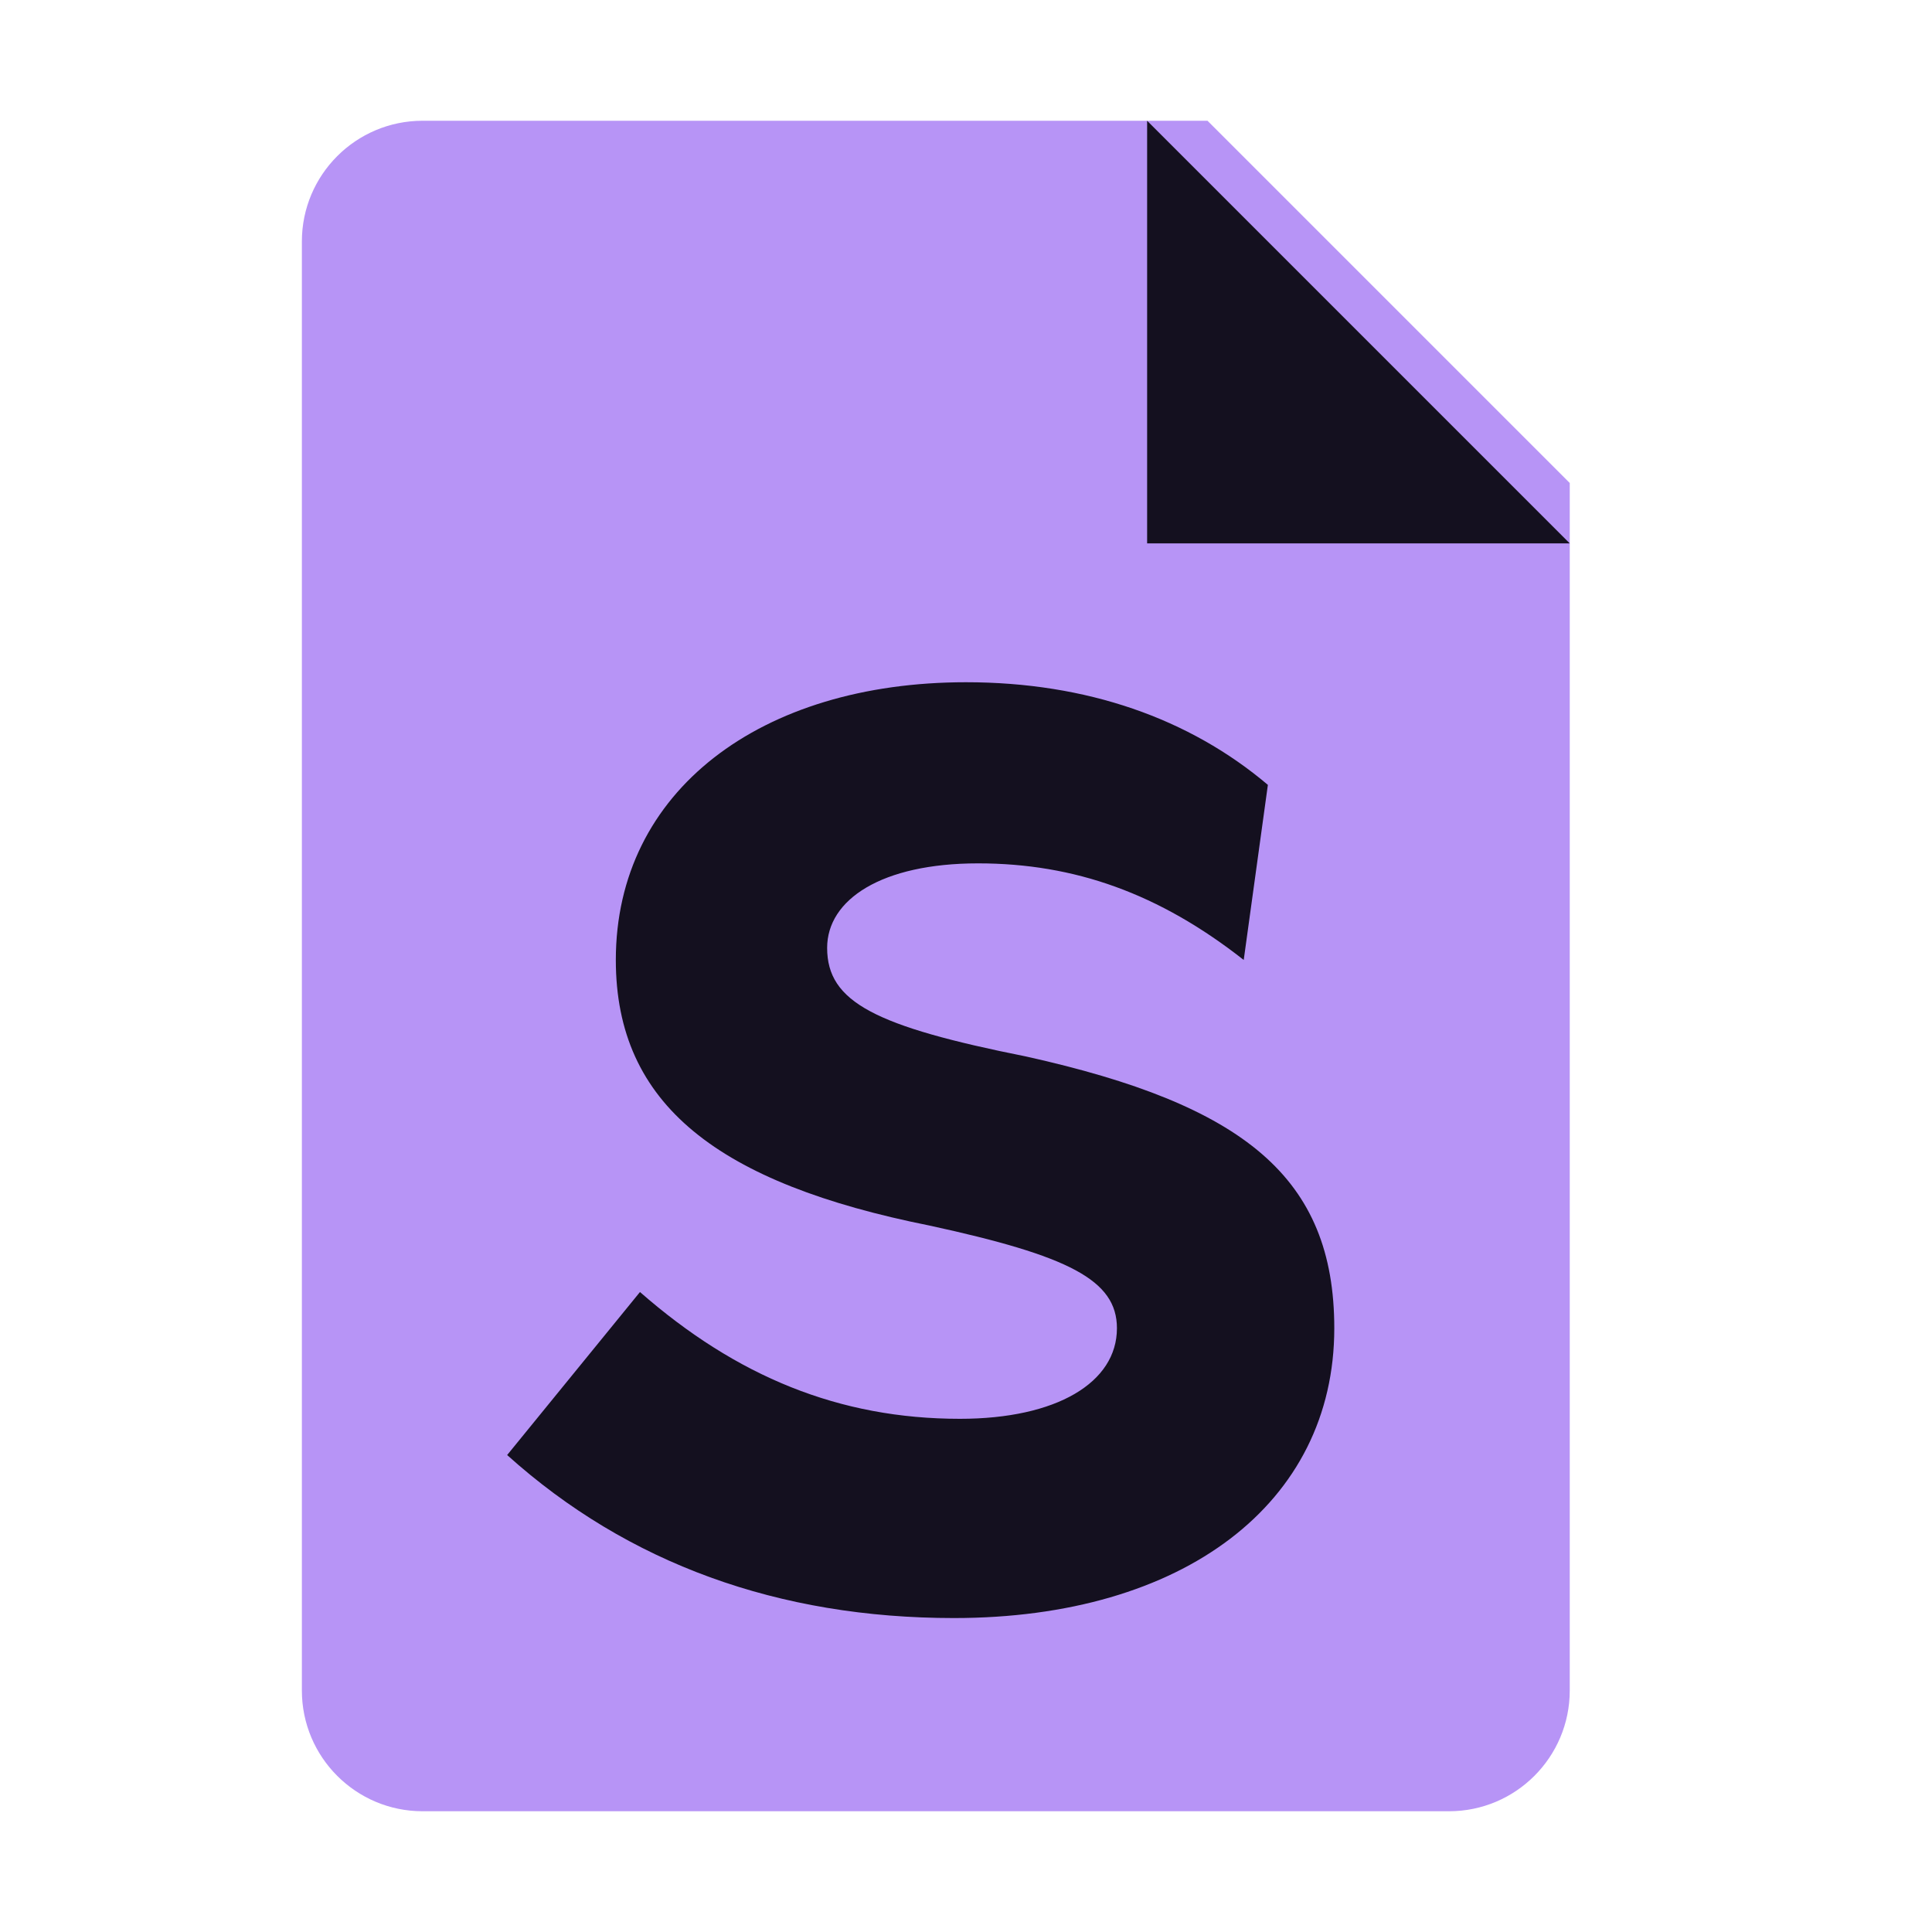
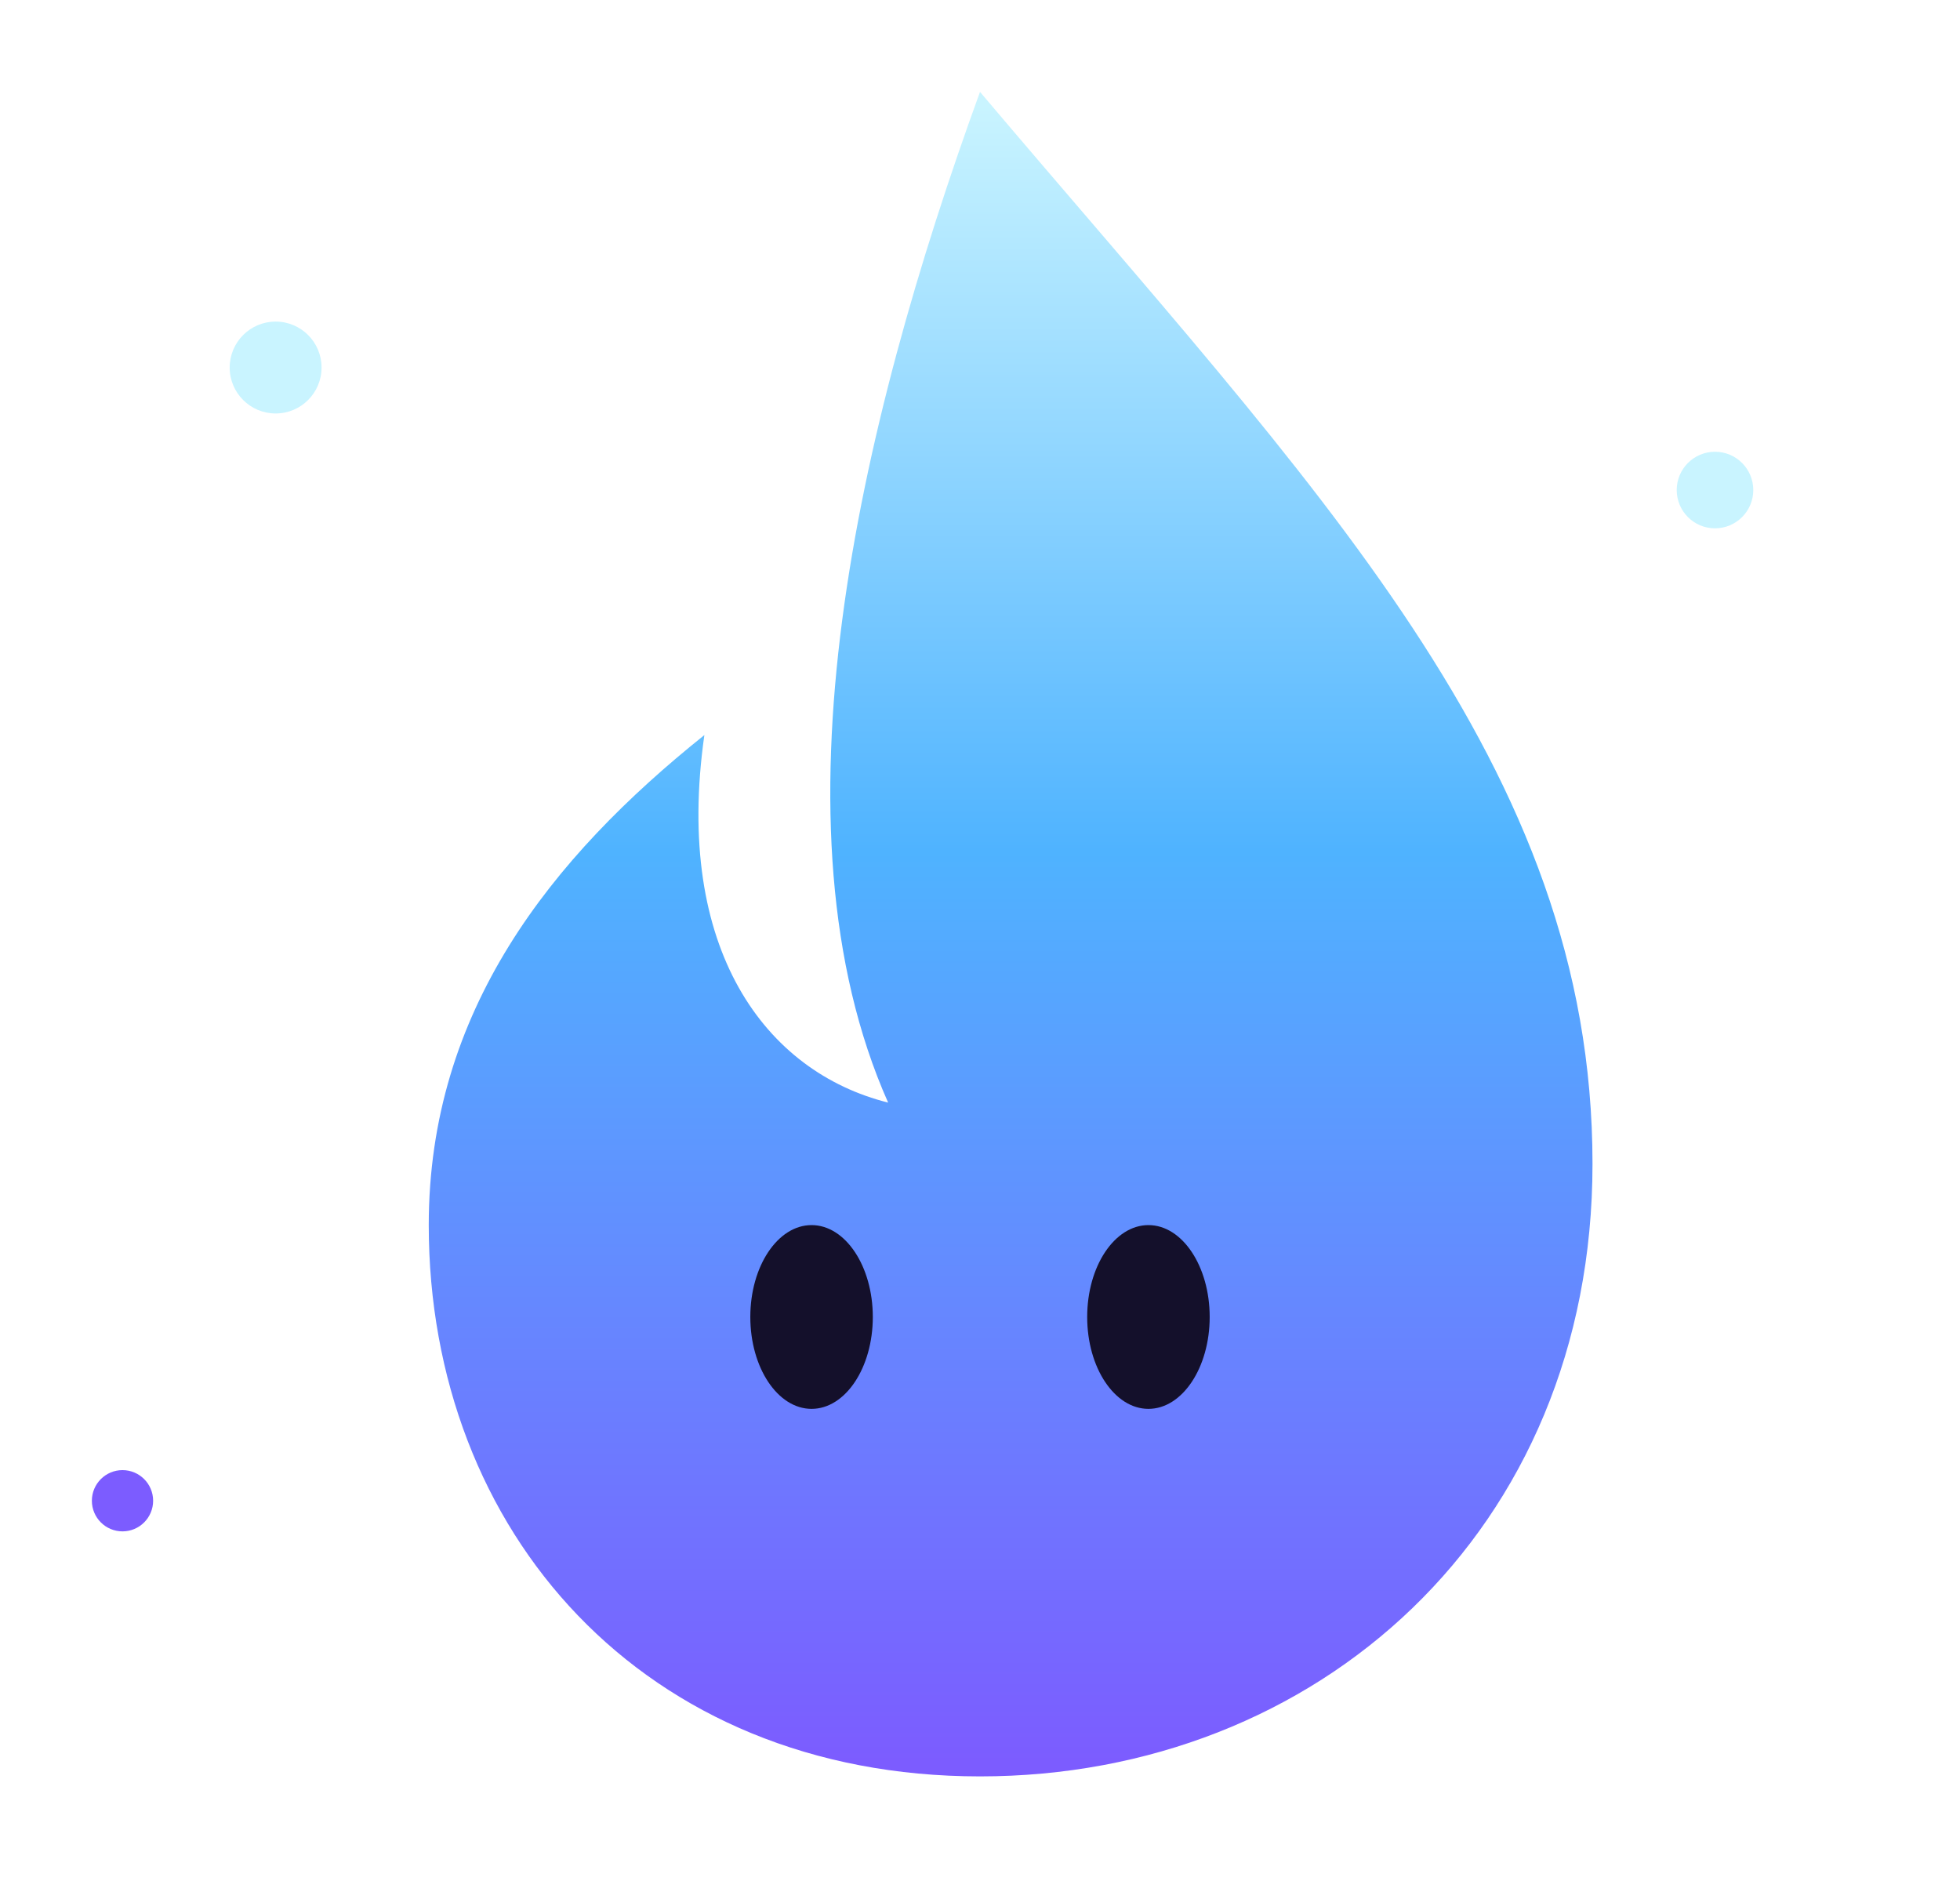
- <svg xmlns="http://www.w3.org/2000/svg" width="32" height="32" viewBox="0 0 32 32">
-   <path fill="#B794F6" d="M7 2h13l6 6v20a2 2 0 0 1-2 2H7a2 2 0 0 1-2-2V4a2 2 0 0 1 2-2z" />
-   <path fill="#14101F" d="M19 2v7h7z" />
-   <path fill="#14101F" d="M21 13c-1.3-1.1-3-1.7-5-1.7-3.4 0-5.8 1.8-5.8 4.6 0 2.4 1.7 3.7 5.2 4.4 2.3.5 3.1.9 3.1 1.7 0 .9-1 1.5-2.6 1.5-2 0-3.7-.7-5.3-2.1l-2.2 2.7c2 1.8 4.5 2.7 7.4 2.7 3.8 0 6.3-1.9 6.3-4.8 0-2.5-1.5-3.7-5.1-4.5-2.5-.5-3.3-.9-3.3-1.8 0-.8.9-1.4 2.5-1.4 1.6 0 3 .5 4.4 1.6z" />
+ <svg xmlns="http://www.w3.org/2000/svg" viewBox="64 72 128 124" width="256" height="248">
+   <defs>
+     <linearGradient id="flame" x1="0" y1="1" x2="0" y2="0">
+       <stop offset="0" stop-color="#7c5cff" />
+       <stop offset="0.55" stop-color="#4fb3ff" />
+       <stop offset="1" stop-color="#c9f4ff" />
+     </linearGradient>
+   </defs>
+   <path d="M128 78C150 104 168 122 168 148C168 172 150 188 128 188C106 188 92 172 92 152C92 138 100 128 110 120C108 134 114 142 122 144C114 126 120 100 128 78Z" fill="url(#flame)" />
+   <ellipse cx="117" cy="158" rx="4" ry="6" fill="#14102b" />
+   <ellipse cx="139" cy="158" rx="4" ry="6" fill="#14102b" />
+   <circle cx="82" cy="96" r="3" fill="#c9f4ff" />
+   <circle cx="176" cy="104" r="2.5" fill="#c9f4ff" />
+   <circle cx="72" cy="170" r="2" fill="#7c5cff" />
</svg>
